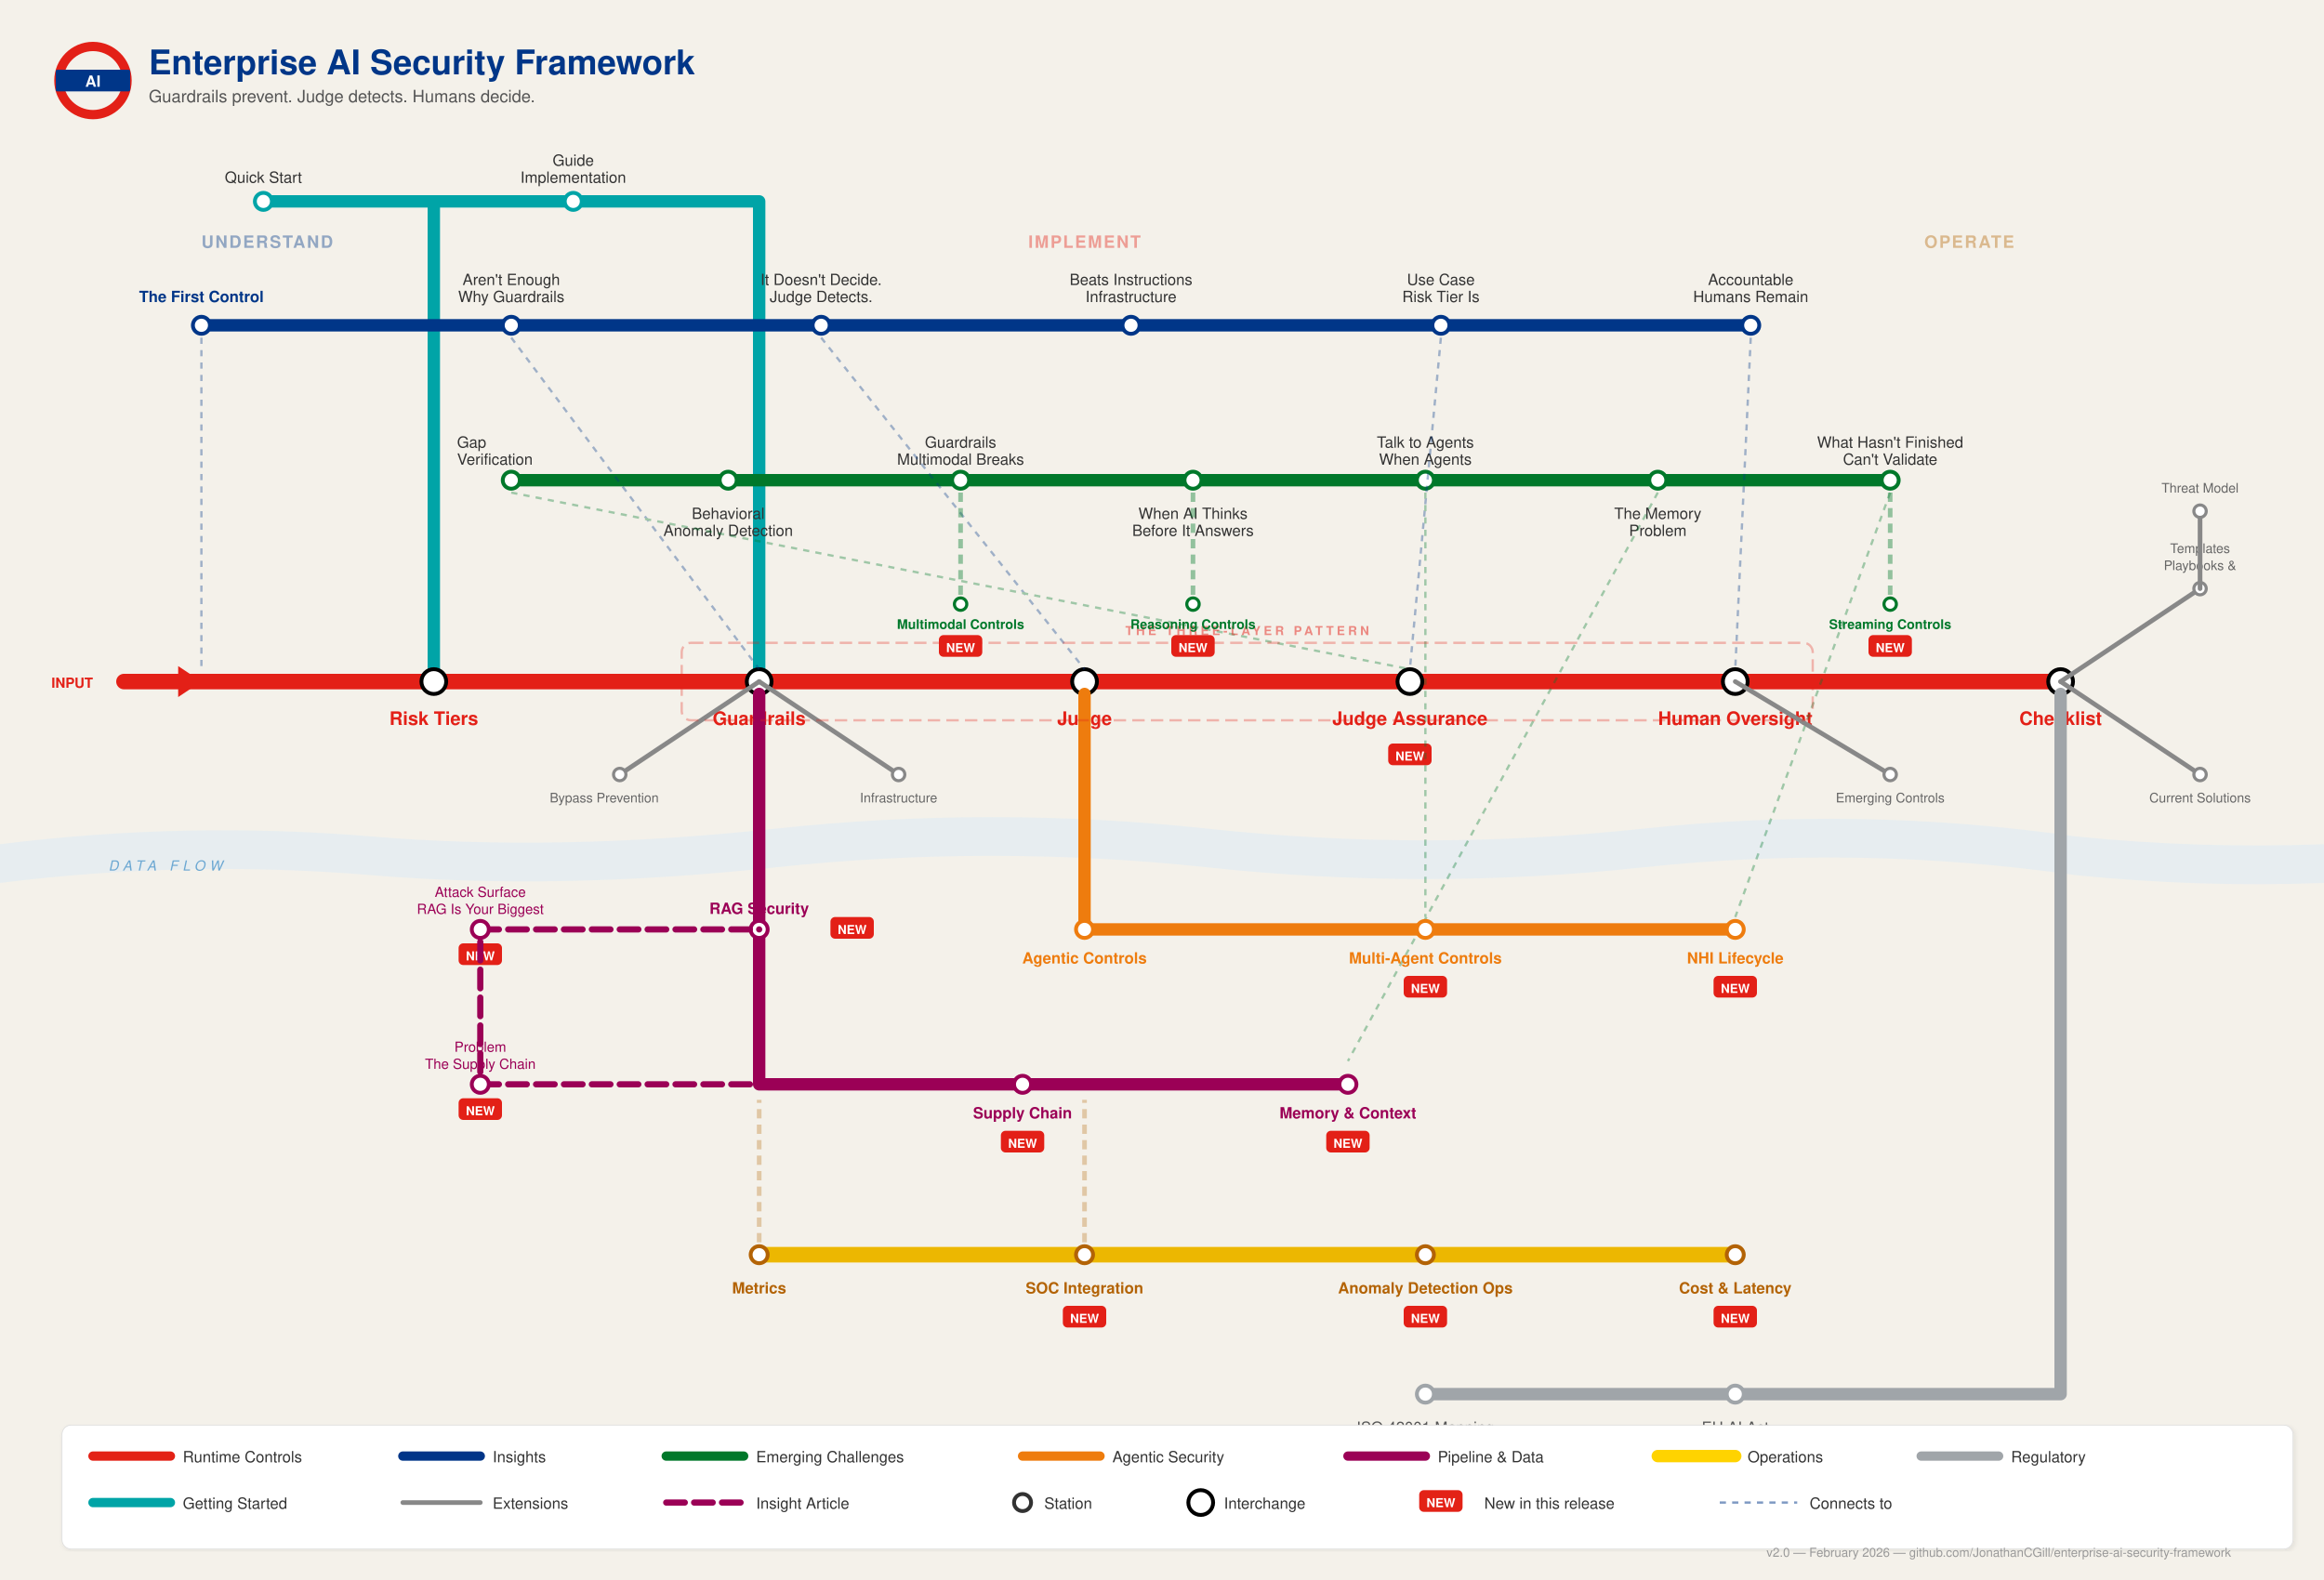
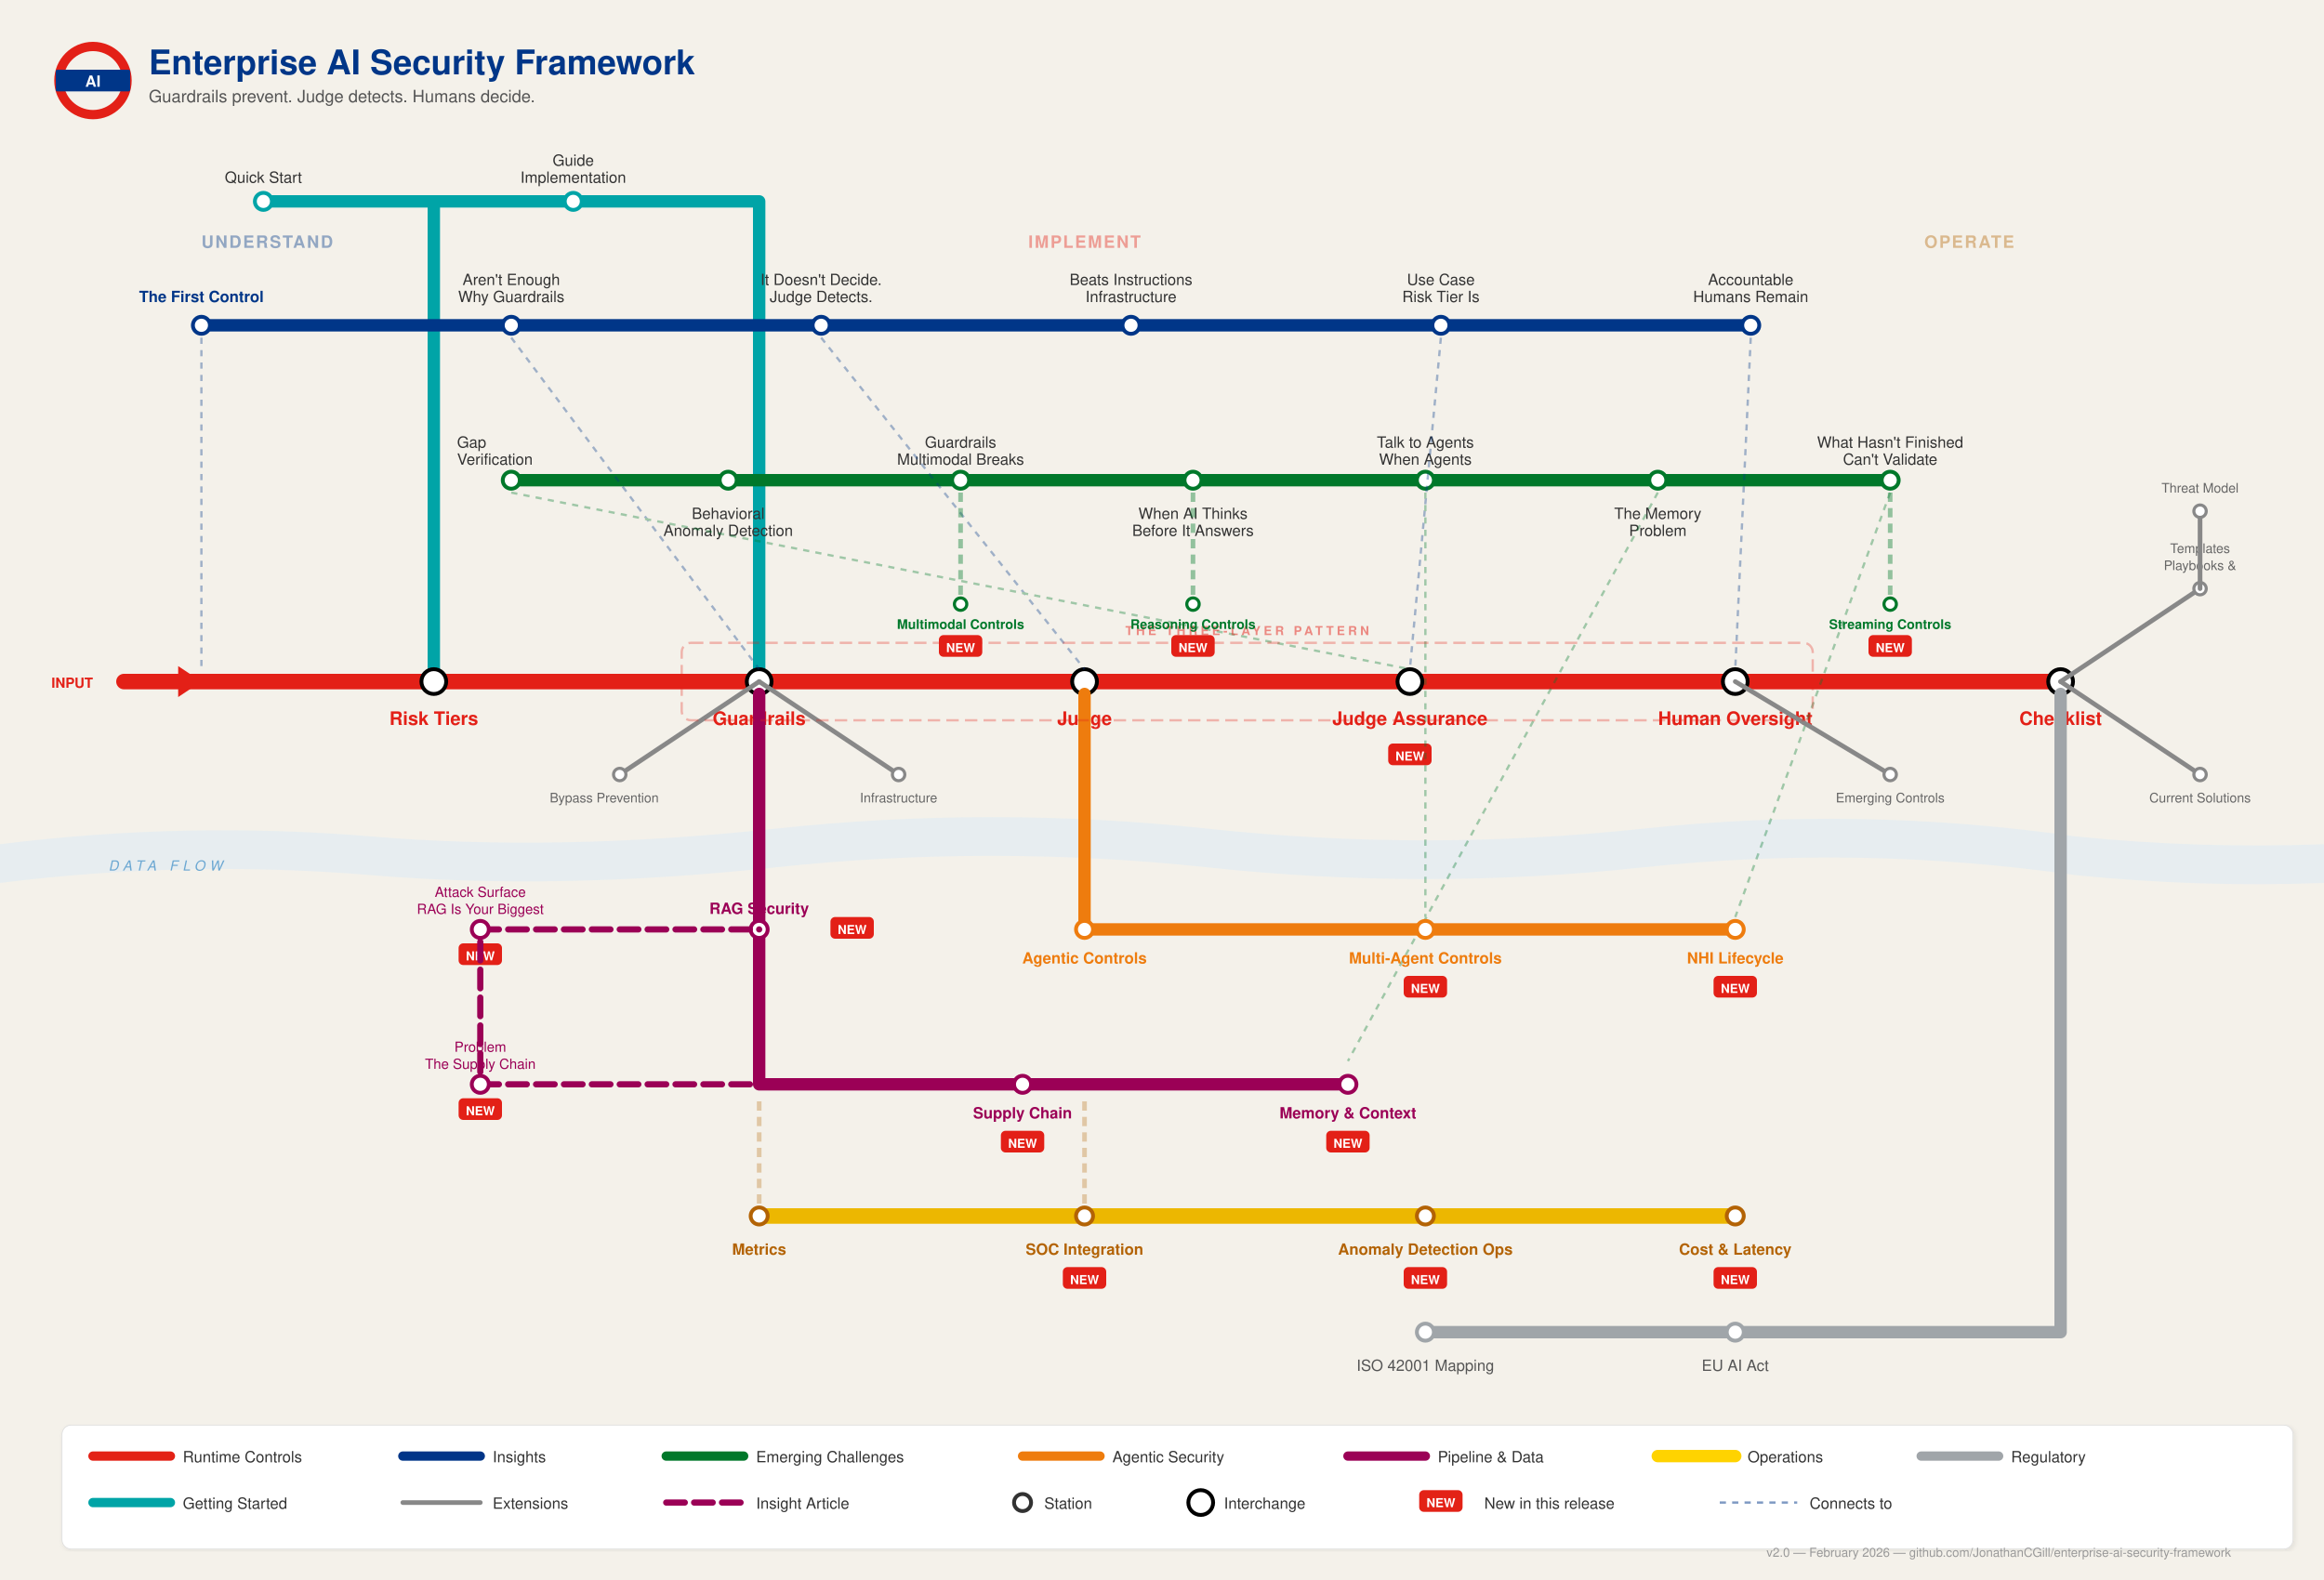
<svg xmlns="http://www.w3.org/2000/svg" viewBox="0 0 1500 1020" font-family="'Gill Sans', 'Gill Sans MT', Helvetica, Arial, sans-serif">
  <defs>
    <filter id="shadow" x="-2%" y="-2%" width="104%" height="104%">
      <feDropShadow dx="1" dy="1" stdDeviation="1.5" flood-opacity="0.08" />
    </filter>
    <circle id="stn" r="5.5" fill="white" stroke-width="2.5" />
    <circle id="ix" r="8" fill="white" stroke="#000" stroke-width="2.5" />
    <g id="new-badge">
      <rect x="-14" y="-8" width="28" height="14" rx="3" fill="#E32017" />
      <text x="0" y="3" text-anchor="middle" font-size="8" font-weight="bold" fill="white" font-family="'Gill Sans', Helvetica, sans-serif">NEW</text>
    </g>
  </defs>
  <rect width="1500" height="1020" fill="#F4F1EA" />
  <g transform="translate(60,52)">
    <circle cx="0" cy="0" r="22" fill="none" stroke="#E32017" stroke-width="6" />
    <rect x="-24" y="-7" width="48" height="14" fill="#003688" rx="1" />
    <text x="0" y="4" text-anchor="middle" font-size="10" fill="white" font-weight="bold">AI</text>
    <text x="36" y="-4" font-size="22" font-weight="bold" fill="#003688">Enterprise AI Security Framework</text>
    <text x="36" y="14" font-size="11" fill="#555">Guardrails prevent. Judge detects. Humans decide.</text>
  </g>
  <path d="M0,545 Q120,530 240,540 Q360,550 500,535 Q640,520 780,535 Q920,550 1060,535 Q1200,520 1340,540 Q1420,548 1500,545 L1500,570 Q1420,573 1340,565 Q1200,545 1060,560 Q920,575 780,560 Q640,545 500,560 Q360,575 240,565 Q120,555 0,570 Z" fill="#DAEAF6" opacity="0.5" />
  <text x="70" y="562" font-size="9" fill="#6BA7D2" font-style="italic" letter-spacing="3">DATA   FLOW</text>
  <g id="line-getting-started">
    <polyline points="170,130 370,130" fill="none" stroke="#00A4A7" stroke-width="8" stroke-linecap="round" stroke-linejoin="round" />
    <polyline points="280,130 280,350 280,440" fill="none" stroke="#00A4A7" stroke-width="8" stroke-linecap="round" stroke-linejoin="round" />
    <polyline points="370,130 490,130 490,350 490,440" fill="none" stroke="#00A4A7" stroke-width="8" stroke-linecap="round" stroke-linejoin="round" />
    <use href="#stn" x="170" y="130" stroke="#00A4A7" />
    <text x="170" y="118" text-anchor="middle" font-size="10" fill="#333">Quick Start</text>
    <use href="#stn" x="370" y="130" stroke="#00A4A7" />
    <text x="370" y="118" text-anchor="middle" font-size="10" fill="#333">Implementation</text>
    <text x="370" y="107" text-anchor="middle" font-size="10" fill="#333">Guide</text>
  </g>
  <g id="line-insights">
    <polyline points="130,210 330,210 530,210 730,210 930,210 1130,210" fill="none" stroke="#003688" stroke-width="8" stroke-linecap="round" stroke-linejoin="round" />
    <use href="#stn" x="130" y="210" stroke="#003688" />
    <text x="130" y="195" text-anchor="middle" font-size="10" font-weight="bold" fill="#003688">The First Control</text>
    <use href="#stn" x="330" y="210" stroke="#003688" />
    <text x="330" y="195" text-anchor="middle" font-size="10" fill="#333">Why Guardrails</text>
    <text x="330" y="184" text-anchor="middle" font-size="10" fill="#333">Aren't Enough</text>
    <use href="#stn" x="530" y="210" stroke="#003688" />
    <text x="530" y="195" text-anchor="middle" font-size="10" fill="#333">Judge Detects.</text>
    <text x="530" y="184" text-anchor="middle" font-size="10" fill="#333">It Doesn't Decide.</text>
    <use href="#stn" x="730" y="210" stroke="#003688" />
    <text x="730" y="195" text-anchor="middle" font-size="10" fill="#333">Infrastructure</text>
    <text x="730" y="184" text-anchor="middle" font-size="10" fill="#333">Beats Instructions</text>
    <use href="#stn" x="930" y="210" stroke="#003688" />
    <text x="930" y="195" text-anchor="middle" font-size="10" fill="#333">Risk Tier Is</text>
    <text x="930" y="184" text-anchor="middle" font-size="10" fill="#333">Use Case</text>
    <use href="#stn" x="1130" y="210" stroke="#003688" />
    <text x="1130" y="195" text-anchor="middle" font-size="10" fill="#333">Humans Remain</text>
    <text x="1130" y="184" text-anchor="middle" font-size="10" fill="#333">Accountable</text>
  </g>
  <g id="line-emerging">
    <polyline points="330,310 470,310 620,310 770,310 920,310 1070,310 1220,310" fill="none" stroke="#00782A" stroke-width="8" stroke-linecap="round" stroke-linejoin="round" />
    <use href="#stn" x="330" y="310" stroke="#00782A" />
    <text x="295" y="300" font-size="10" fill="#333">Verification</text>
    <text x="295" y="289" font-size="10" fill="#333">Gap</text>
    <use href="#stn" x="470" y="310" stroke="#00782A" />
    <text x="470" y="335" text-anchor="middle" font-size="10" fill="#333">Behavioral</text>
    <text x="470" y="346" text-anchor="middle" font-size="10" fill="#333">Anomaly Detection</text>
    <use href="#stn" x="620" y="310" stroke="#00782A" />
    <text x="620" y="300" text-anchor="middle" font-size="10" fill="#333">Multimodal Breaks</text>
    <text x="620" y="289" text-anchor="middle" font-size="10" fill="#333">Guardrails</text>
    <use href="#stn" x="770" y="310" stroke="#00782A" />
    <text x="770" y="335" text-anchor="middle" font-size="10" fill="#333">When AI Thinks</text>
    <text x="770" y="346" text-anchor="middle" font-size="10" fill="#333">Before It Answers</text>
    <use href="#stn" x="920" y="310" stroke="#00782A" />
    <text x="920" y="300" text-anchor="middle" font-size="10" fill="#333">When Agents</text>
    <text x="920" y="289" text-anchor="middle" font-size="10" fill="#333">Talk to Agents</text>
    <use href="#stn" x="1070" y="310" stroke="#00782A" />
    <text x="1070" y="335" text-anchor="middle" font-size="10" fill="#333">The Memory</text>
    <text x="1070" y="346" text-anchor="middle" font-size="10" fill="#333">Problem</text>
    <use href="#stn" x="1220" y="310" stroke="#00782A" />
    <text x="1220" y="300" text-anchor="middle" font-size="10" fill="#333">Can't Validate</text>
    <text x="1220" y="289" text-anchor="middle" font-size="10" fill="#333">What Hasn't Finished</text>
  </g>
  <g id="line-runtime">
    <polyline points="120,440 280,440 490,440 700,440 910,440 1120,440 1330,440" fill="none" stroke="#E32017" stroke-width="10" stroke-linecap="round" stroke-linejoin="round" />
    <use href="#ix" x="280" y="440" />
    <text x="280" y="468" text-anchor="middle" font-size="12" font-weight="bold" fill="#E32017">Risk Tiers</text>
    <use href="#ix" x="490" y="440" />
    <text x="490" y="468" text-anchor="middle" font-size="12" font-weight="bold" fill="#E32017">Guardrails</text>
    <use href="#ix" x="700" y="440" />
    <text x="700" y="468" text-anchor="middle" font-size="12" font-weight="bold" fill="#E32017">Judge</text>
    <use href="#ix" x="910" y="440" />
    <text x="910" y="468" text-anchor="middle" font-size="12" font-weight="bold" fill="#E32017">Judge Assurance</text>
    <use href="#new-badge" x="910" y="488" />
    <use href="#ix" x="1120" y="440" />
    <text x="1120" y="468" text-anchor="middle" font-size="12" font-weight="bold" fill="#E32017">Human Oversight</text>
    <use href="#ix" x="1330" y="440" />
    <text x="1330" y="468" text-anchor="middle" font-size="12" font-weight="bold" fill="#E32017">Checklist</text>
    <line x1="80" y1="440" x2="120" y2="440" stroke="#E32017" stroke-width="10" stroke-linecap="round" />
    <polygon points="115,430 130,440 115,450" fill="#E32017" />
    <text x="60" y="444" text-anchor="end" font-size="9" fill="#E32017" font-weight="bold">INPUT</text>
  </g>
  <g id="connectors" stroke-dasharray="4,4" stroke-width="1.5" opacity="0.35">
    <line x1="130" y1="218" x2="130" y2="432" stroke="#003688" />
    <line x1="330" y1="218" x2="490" y2="432" stroke="#003688" />
    <line x1="530" y1="218" x2="700" y2="432" stroke="#003688" />
    <line x1="930" y1="218" x2="910" y2="432" stroke="#003688" />
    <line x1="1130" y1="218" x2="1120" y2="432" stroke="#003688" />
    <line x1="330" y1="318" x2="910" y2="432" stroke="#00782A" />
    <line x1="920" y1="318" x2="920" y2="592" stroke="#00782A" />
    <line x1="1070" y1="318" x2="870" y2="685" stroke="#00782A" />
    <line x1="1220" y1="318" x2="1120" y2="592" stroke="#00782A" />
  </g>
  <g id="line-agentic">
    <polyline points="700,448 700,600 920,600 1120,600" fill="none" stroke="#EE7C0E" stroke-width="8" stroke-linecap="round" stroke-linejoin="round" />
    <use href="#stn" x="700" y="600" stroke="#EE7C0E" />
    <text x="700" y="622" text-anchor="middle" font-size="10" font-weight="bold" fill="#EE7C0E">Agentic Controls</text>
    <use href="#stn" x="920" y="600" stroke="#EE7C0E" />
    <text x="920" y="622" text-anchor="middle" font-size="10" font-weight="bold" fill="#EE7C0E">Multi-Agent Controls</text>
    <use href="#new-badge" x="920" y="638" />
    <use href="#stn" x="1120" y="600" stroke="#EE7C0E" />
    <text x="1120" y="622" text-anchor="middle" font-size="10" font-weight="bold" fill="#EE7C0E">NHI Lifecycle</text>
    <use href="#new-badge" x="1120" y="638" />
  </g>
  <g id="line-pipeline">
    <polyline points="490,448 490,600 490,700 660,700 870,700" fill="none" stroke="#9B0056" stroke-width="8" stroke-linecap="round" stroke-linejoin="round" />
    <use href="#stn" x="490" y="600" stroke="#9B0056" />
    <text x="490" y="590" text-anchor="middle" font-size="10" font-weight="bold" fill="#9B0056">RAG Security</text>
    <use href="#new-badge" x="550" y="600" />
    <use href="#stn" x="660" y="700" stroke="#9B0056" />
    <text x="660" y="722" text-anchor="middle" font-size="10" font-weight="bold" fill="#9B0056">Supply Chain</text>
    <use href="#new-badge" x="660" y="738" />
    <use href="#stn" x="870" y="700" stroke="#9B0056" />
    <text x="870" y="722" text-anchor="middle" font-size="10" font-weight="bold" fill="#9B0056">Memory &amp; Context</text>
    <use href="#new-badge" x="870" y="738" />
  </g>
  <g id="line-pipeline-insights">
    <polyline points="310,600 490,600" fill="none" stroke="#9B0056" stroke-width="4" stroke-dasharray="12,6" stroke-linecap="round" />
    <polyline points="310,700 490,700" fill="none" stroke="#9B0056" stroke-width="4" stroke-dasharray="12,6" stroke-linecap="round" />
    <use href="#stn" x="310" y="600" stroke="#9B0056" />
    <text x="310" y="590" text-anchor="middle" font-size="9" fill="#9B0056">RAG Is Your Biggest</text>
    <text x="310" y="579" text-anchor="middle" font-size="9" fill="#9B0056">Attack Surface</text>
    <use href="#new-badge" x="310" y="617" />
    <use href="#stn" x="310" y="700" stroke="#9B0056" />
    <text x="310" y="690" text-anchor="middle" font-size="9" fill="#9B0056">The Supply Chain</text>
    <text x="310" y="679" text-anchor="middle" font-size="9" fill="#9B0056">Problem</text>
    <use href="#new-badge" x="310" y="717" />
    <line x1="310" y1="608" x2="310" y2="692" stroke="#9B0056" stroke-width="4" stroke-dasharray="12,6" stroke-linecap="round" />
  </g>
  <g id="line-ops">
-     <polyline points="490,810 700,810 920,810 1120,810" fill="none" stroke="#FFD300" stroke-width="10" stroke-linecap="round" stroke-linejoin="round" />
-     <polyline points="490,810 700,810 920,810 1120,810" fill="none" stroke="#B36305" stroke-width="10" stroke-linecap="round" stroke-linejoin="round" opacity="0.25" />
-     <use href="#stn" x="490" y="810" stroke="#B36305" />
-     <text x="490" y="835" text-anchor="middle" font-size="10" font-weight="bold" fill="#B36305">Metrics</text>
-     <use href="#stn" x="700" y="810" stroke="#B36305" />
-     <text x="700" y="835" text-anchor="middle" font-size="10" font-weight="bold" fill="#B36305">SOC Integration</text>
-     <use href="#new-badge" x="700" y="851" />
-     <use href="#stn" x="920" y="810" stroke="#B36305" />
-     <text x="920" y="835" text-anchor="middle" font-size="10" font-weight="bold" fill="#B36305">Anomaly Detection Ops</text>
-     <use href="#new-badge" x="920" y="851" />
-     <use href="#stn" x="1120" y="810" stroke="#B36305" />
-     <text x="1120" y="835" text-anchor="middle" font-size="10" font-weight="bold" fill="#B36305">Cost &amp; Latency</text>
-     <use href="#new-badge" x="1120" y="851" />
+     <polyline points="490,785 700,785 920,785 1120,785" fill="none" stroke="#FFD300" stroke-width="10" stroke-linecap="round" stroke-linejoin="round" />
+     <polyline points="490,785 700,785 920,785 1120,785" fill="none" stroke="#B36305" stroke-width="10" stroke-linecap="round" stroke-linejoin="round" opacity="0.25" />
+     <use href="#stn" x="490" y="785" stroke="#B36305" />
+     <text x="490" y="810" text-anchor="middle" font-size="10" font-weight="bold" fill="#B36305">Metrics</text>
+     <use href="#stn" x="700" y="785" stroke="#B36305" />
+     <text x="700" y="810" text-anchor="middle" font-size="10" font-weight="bold" fill="#B36305">SOC Integration</text>
+     <use href="#new-badge" x="700" y="826" />
+     <use href="#stn" x="920" y="785" stroke="#B36305" />
+     <text x="920" y="810" text-anchor="middle" font-size="10" font-weight="bold" fill="#B36305">Anomaly Detection Ops</text>
+     <use href="#new-badge" x="920" y="826" />
+     <use href="#stn" x="1120" y="785" stroke="#B36305" />
+     <text x="1120" y="810" text-anchor="middle" font-size="10" font-weight="bold" fill="#B36305">Cost &amp; Latency</text>
+     <use href="#new-badge" x="1120" y="826" />
  </g>
  <g id="line-regulatory">
-     <polyline points="920,900 1120,900 1330,900 1330,448" fill="none" stroke="#A0A5A9" stroke-width="8" stroke-linecap="round" stroke-linejoin="round" />
-     <use href="#stn" x="920" y="900" stroke="#A0A5A9" />
-     <text x="920" y="925" text-anchor="middle" font-size="10" fill="#555">ISO 42001 Mapping</text>
-     <use href="#stn" x="1120" y="900" stroke="#A0A5A9" />
-     <text x="1120" y="925" text-anchor="middle" font-size="10" fill="#555">EU AI Act</text>
+     <polyline points="920,860 1120,860 1330,860 1330,448" fill="none" stroke="#A0A5A9" stroke-width="8" stroke-linecap="round" stroke-linejoin="round" />
+     <use href="#stn" x="920" y="860" stroke="#A0A5A9" />
+     <text x="920" y="885" text-anchor="middle" font-size="10" fill="#555">ISO 42001 Mapping</text>
+     <use href="#stn" x="1120" y="860" stroke="#A0A5A9" />
+     <text x="1120" y="885" text-anchor="middle" font-size="10" fill="#555">EU AI Act</text>
  </g>
  <g id="ops-connectors">
-     <line x1="490" y1="802" x2="490" y2="710" stroke="#B36305" stroke-width="3" stroke-dasharray="6,4" opacity="0.3" />
-     <line x1="700" y1="802" x2="700" y2="710" stroke="#B36305" stroke-width="3" stroke-dasharray="6,4" opacity="0.3" />
+     <line x1="490" y1="777" x2="490" y2="710" stroke="#B36305" stroke-width="3" stroke-dasharray="6,4" opacity="0.3" />
+     <line x1="700" y1="777" x2="700" y2="710" stroke="#B36305" stroke-width="3" stroke-dasharray="6,4" opacity="0.3" />
  </g>
  <g id="extensions-misc">
    <line x1="490" y1="440" x2="400" y2="500" stroke="#888" stroke-width="3" stroke-linecap="round" />
    <circle cx="400" cy="500" r="4" fill="white" stroke="#888" stroke-width="2" />
    <text x="390" y="518" text-anchor="middle" font-size="8.5" fill="#666">Bypass Prevention</text>
    <line x1="490" y1="440" x2="580" y2="500" stroke="#888" stroke-width="3" stroke-linecap="round" />
    <circle cx="580" cy="500" r="4" fill="white" stroke="#888" stroke-width="2" />
    <text x="580" y="518" text-anchor="middle" font-size="8.5" fill="#666">Infrastructure</text>
    <line x1="1330" y1="440" x2="1420" y2="500" stroke="#888" stroke-width="3" stroke-linecap="round" />
    <circle cx="1420" cy="500" r="4" fill="white" stroke="#888" stroke-width="2" />
    <text x="1420" y="518" text-anchor="middle" font-size="8.5" fill="#666">Current Solutions</text>
    <line x1="1330" y1="440" x2="1420" y2="380" stroke="#888" stroke-width="3" stroke-linecap="round" />
    <circle cx="1420" cy="380" r="4" fill="white" stroke="#888" stroke-width="2" />
    <text x="1420" y="368" text-anchor="middle" font-size="8.5" fill="#666">Playbooks &amp;</text>
    <text x="1420" y="357" text-anchor="middle" font-size="8.5" fill="#666">Templates</text>
    <line x1="1420" y1="380" x2="1420" y2="330" stroke="#888" stroke-width="3" stroke-linecap="round" />
    <circle cx="1420" cy="330" r="4" fill="white" stroke="#888" stroke-width="2" />
    <text x="1420" y="318" text-anchor="middle" font-size="8.5" fill="#666">Threat Model</text>
    <line x1="1120" y1="440" x2="1220" y2="500" stroke="#888" stroke-width="3" stroke-linecap="round" />
    <circle cx="1220" cy="500" r="4" fill="white" stroke="#888" stroke-width="2" />
    <text x="1220" y="518" text-anchor="middle" font-size="8.5" fill="#666">Emerging Controls</text>
  </g>
  <rect x="440" y="415" width="730" height="50" rx="6" fill="none" stroke="#E32017" stroke-width="1.5" stroke-dasharray="8,4" opacity="0.3" />
  <text x="805" y="410" text-anchor="middle" font-size="8" fill="#E32017" font-weight="bold" letter-spacing="2" opacity="0.5">THE THREE-LAYER PATTERN</text>
  <text x="130" y="160" font-size="11" fill="#003688" font-weight="bold" opacity="0.4" letter-spacing="1">UNDERSTAND</text>
  <text x="700" y="160" font-size="11" fill="#E32017" font-weight="bold" opacity="0.4" letter-spacing="1" text-anchor="middle">IMPLEMENT</text>
  <text x="1300" y="160" font-size="11" fill="#B36305" font-weight="bold" opacity="0.4" letter-spacing="1" text-anchor="end">OPERATE</text>
  <g transform="translate(60, 940)" filter="url(#shadow)">
    <rect x="-20" y="-20" width="1440" height="80" rx="6" fill="white" stroke="#ddd" stroke-width="0.5" />
    <line x1="0" y1="0" x2="50" y2="0" stroke="#E32017" stroke-width="6" stroke-linecap="round" />
    <text x="58" y="4" font-size="10" fill="#333">Runtime Controls</text>
    <line x1="200" y1="0" x2="250" y2="0" stroke="#003688" stroke-width="6" stroke-linecap="round" />
    <text x="258" y="4" font-size="10" fill="#333">Insights</text>
    <line x1="370" y1="0" x2="420" y2="0" stroke="#00782A" stroke-width="6" stroke-linecap="round" />
    <text x="428" y="4" font-size="10" fill="#333">Emerging Challenges</text>
    <line x1="600" y1="0" x2="650" y2="0" stroke="#EE7C0E" stroke-width="6" stroke-linecap="round" />
    <text x="658" y="4" font-size="10" fill="#333">Agentic Security</text>
    <line x1="810" y1="0" x2="860" y2="0" stroke="#9B0056" stroke-width="6" stroke-linecap="round" />
    <text x="868" y="4" font-size="10" fill="#333">Pipeline &amp; Data</text>
    <line x1="1010" y1="0" x2="1060" y2="0" stroke="#FFD300" stroke-width="8" stroke-linecap="round" />
    <text x="1068" y="4" font-size="10" fill="#333">Operations</text>
    <line x1="1180" y1="0" x2="1230" y2="0" stroke="#A0A5A9" stroke-width="6" stroke-linecap="round" />
    <text x="1238" y="4" font-size="10" fill="#333">Regulatory</text>
    <line x1="0" y1="30" x2="50" y2="30" stroke="#00A4A7" stroke-width="6" stroke-linecap="round" />
    <text x="58" y="34" font-size="10" fill="#333">Getting Started</text>
    <line x1="200" y1="30" x2="250" y2="30" stroke="#888" stroke-width="3" stroke-linecap="round" />
    <text x="258" y="34" font-size="10" fill="#333">Extensions</text>
    <line x1="370" y1="30" x2="420" y2="30" stroke="#9B0056" stroke-width="4" stroke-dasharray="12,6" stroke-linecap="round" />
    <text x="428" y="34" font-size="10" fill="#333">Insight Article</text>
    <circle cx="600" cy="30" r="5.5" fill="white" stroke="#333" stroke-width="2.5" />
    <text x="614" y="34" font-size="10" fill="#333">Station</text>
    <circle cx="715" cy="30" r="8" fill="white" stroke="#000" stroke-width="2.5" />
    <text x="730" y="34" font-size="10" fill="#333">Interchange</text>
    <g transform="translate(870,30)">
      <use href="#new-badge" />
    </g>
    <text x="898" y="34" font-size="10" fill="#333">New in this release</text>
    <line x1="1050" y1="30" x2="1100" y2="30" stroke="#003688" stroke-width="1.5" stroke-dasharray="4,4" opacity="0.5" />
    <text x="1108" y="34" font-size="10" fill="#333">Connects to</text>
  </g>
  <g id="new-core-controls">
    <line x1="620" y1="318" x2="620" y2="390" stroke="#00782A" stroke-width="3" stroke-dasharray="6,4" opacity="0.4" />
    <circle cx="620" cy="390" r="4" fill="white" stroke="#00782A" stroke-width="2" />
    <text x="620" y="406" text-anchor="middle" font-size="8.5" fill="#00782A" font-weight="bold">Multimodal Controls</text>
    <g transform="translate(620,418)">
      <use href="#new-badge" />
    </g>
    <line x1="770" y1="318" x2="770" y2="390" stroke="#00782A" stroke-width="3" stroke-dasharray="6,4" opacity="0.4" />
    <circle cx="770" cy="390" r="4" fill="white" stroke="#00782A" stroke-width="2" />
    <text x="770" y="406" text-anchor="middle" font-size="8.5" fill="#00782A" font-weight="bold">Reasoning Controls</text>
    <g transform="translate(770,418)">
      <use href="#new-badge" />
    </g>
    <line x1="1220" y1="318" x2="1220" y2="390" stroke="#00782A" stroke-width="3" stroke-dasharray="6,4" opacity="0.4" />
    <circle cx="1220" cy="390" r="4" fill="white" stroke="#00782A" stroke-width="2" />
    <text x="1220" y="406" text-anchor="middle" font-size="8.5" fill="#00782A" font-weight="bold">Streaming Controls</text>
    <g transform="translate(1220,418)">
      <use href="#new-badge" />
    </g>
  </g>
  <text x="1440" y="1005" text-anchor="end" font-size="8" fill="#999">v2.0 — February 2026 — github.com/JonathanCGill/enterprise-ai-security-framework</text>
</svg>
